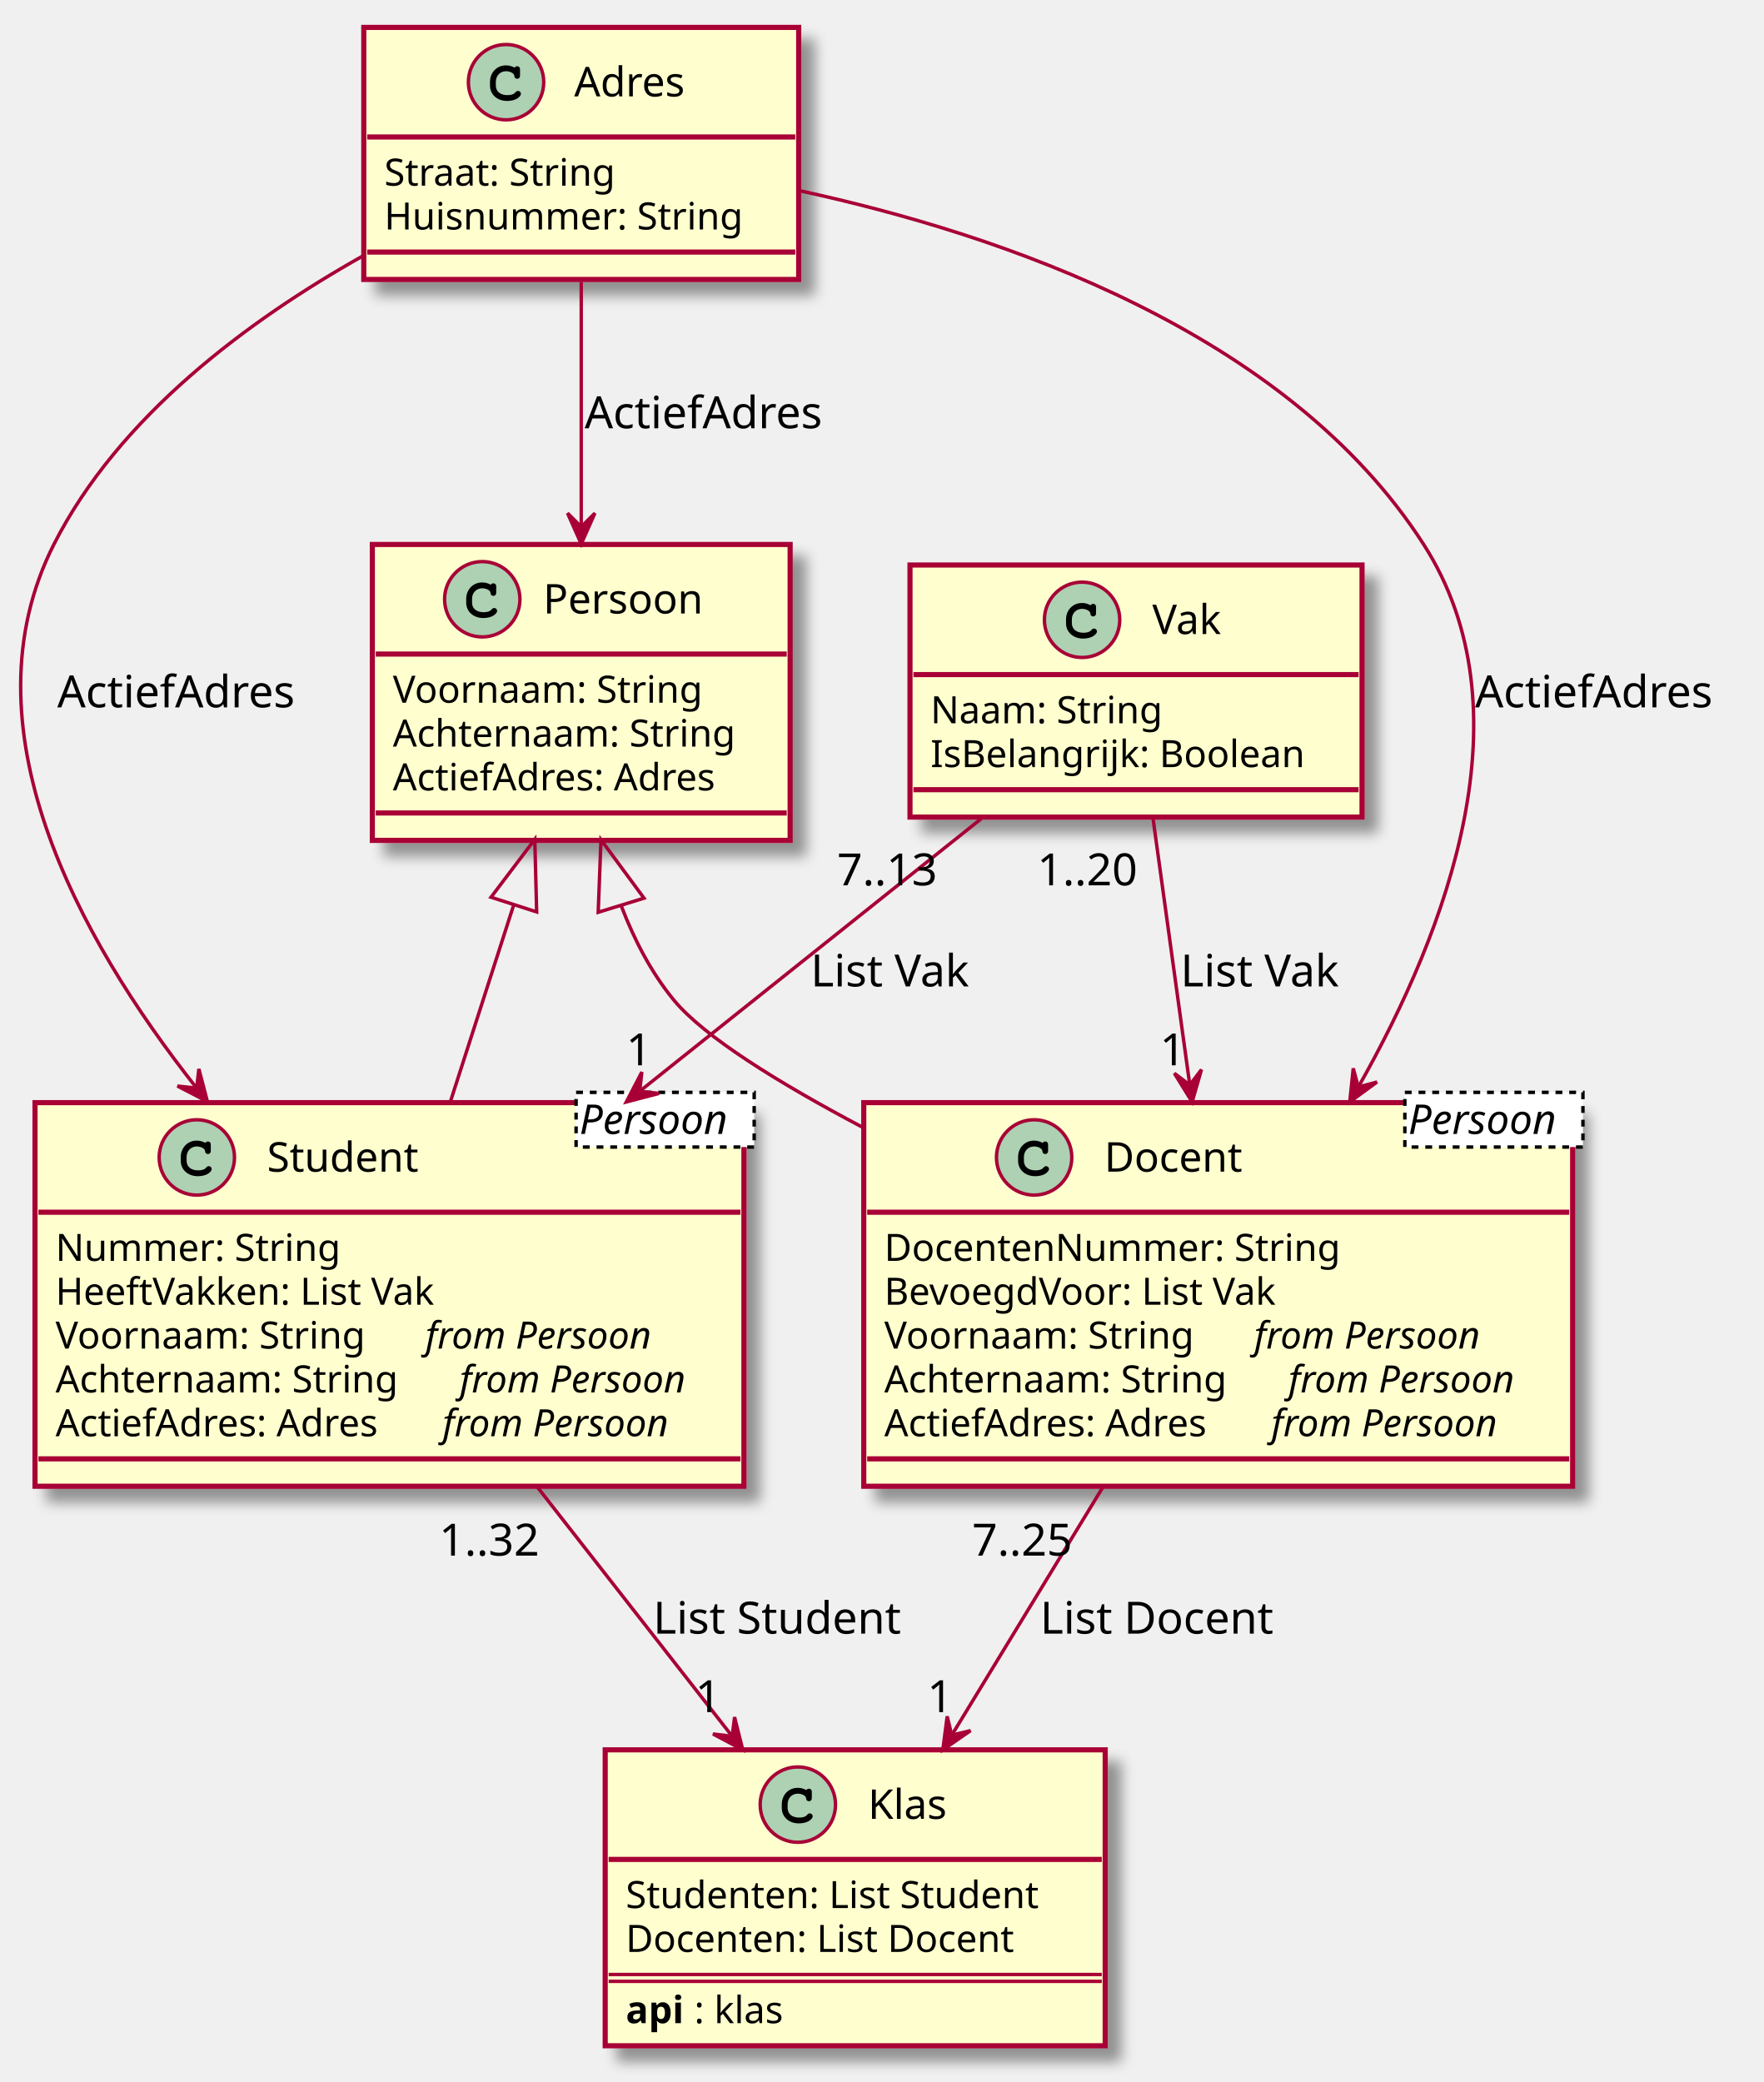
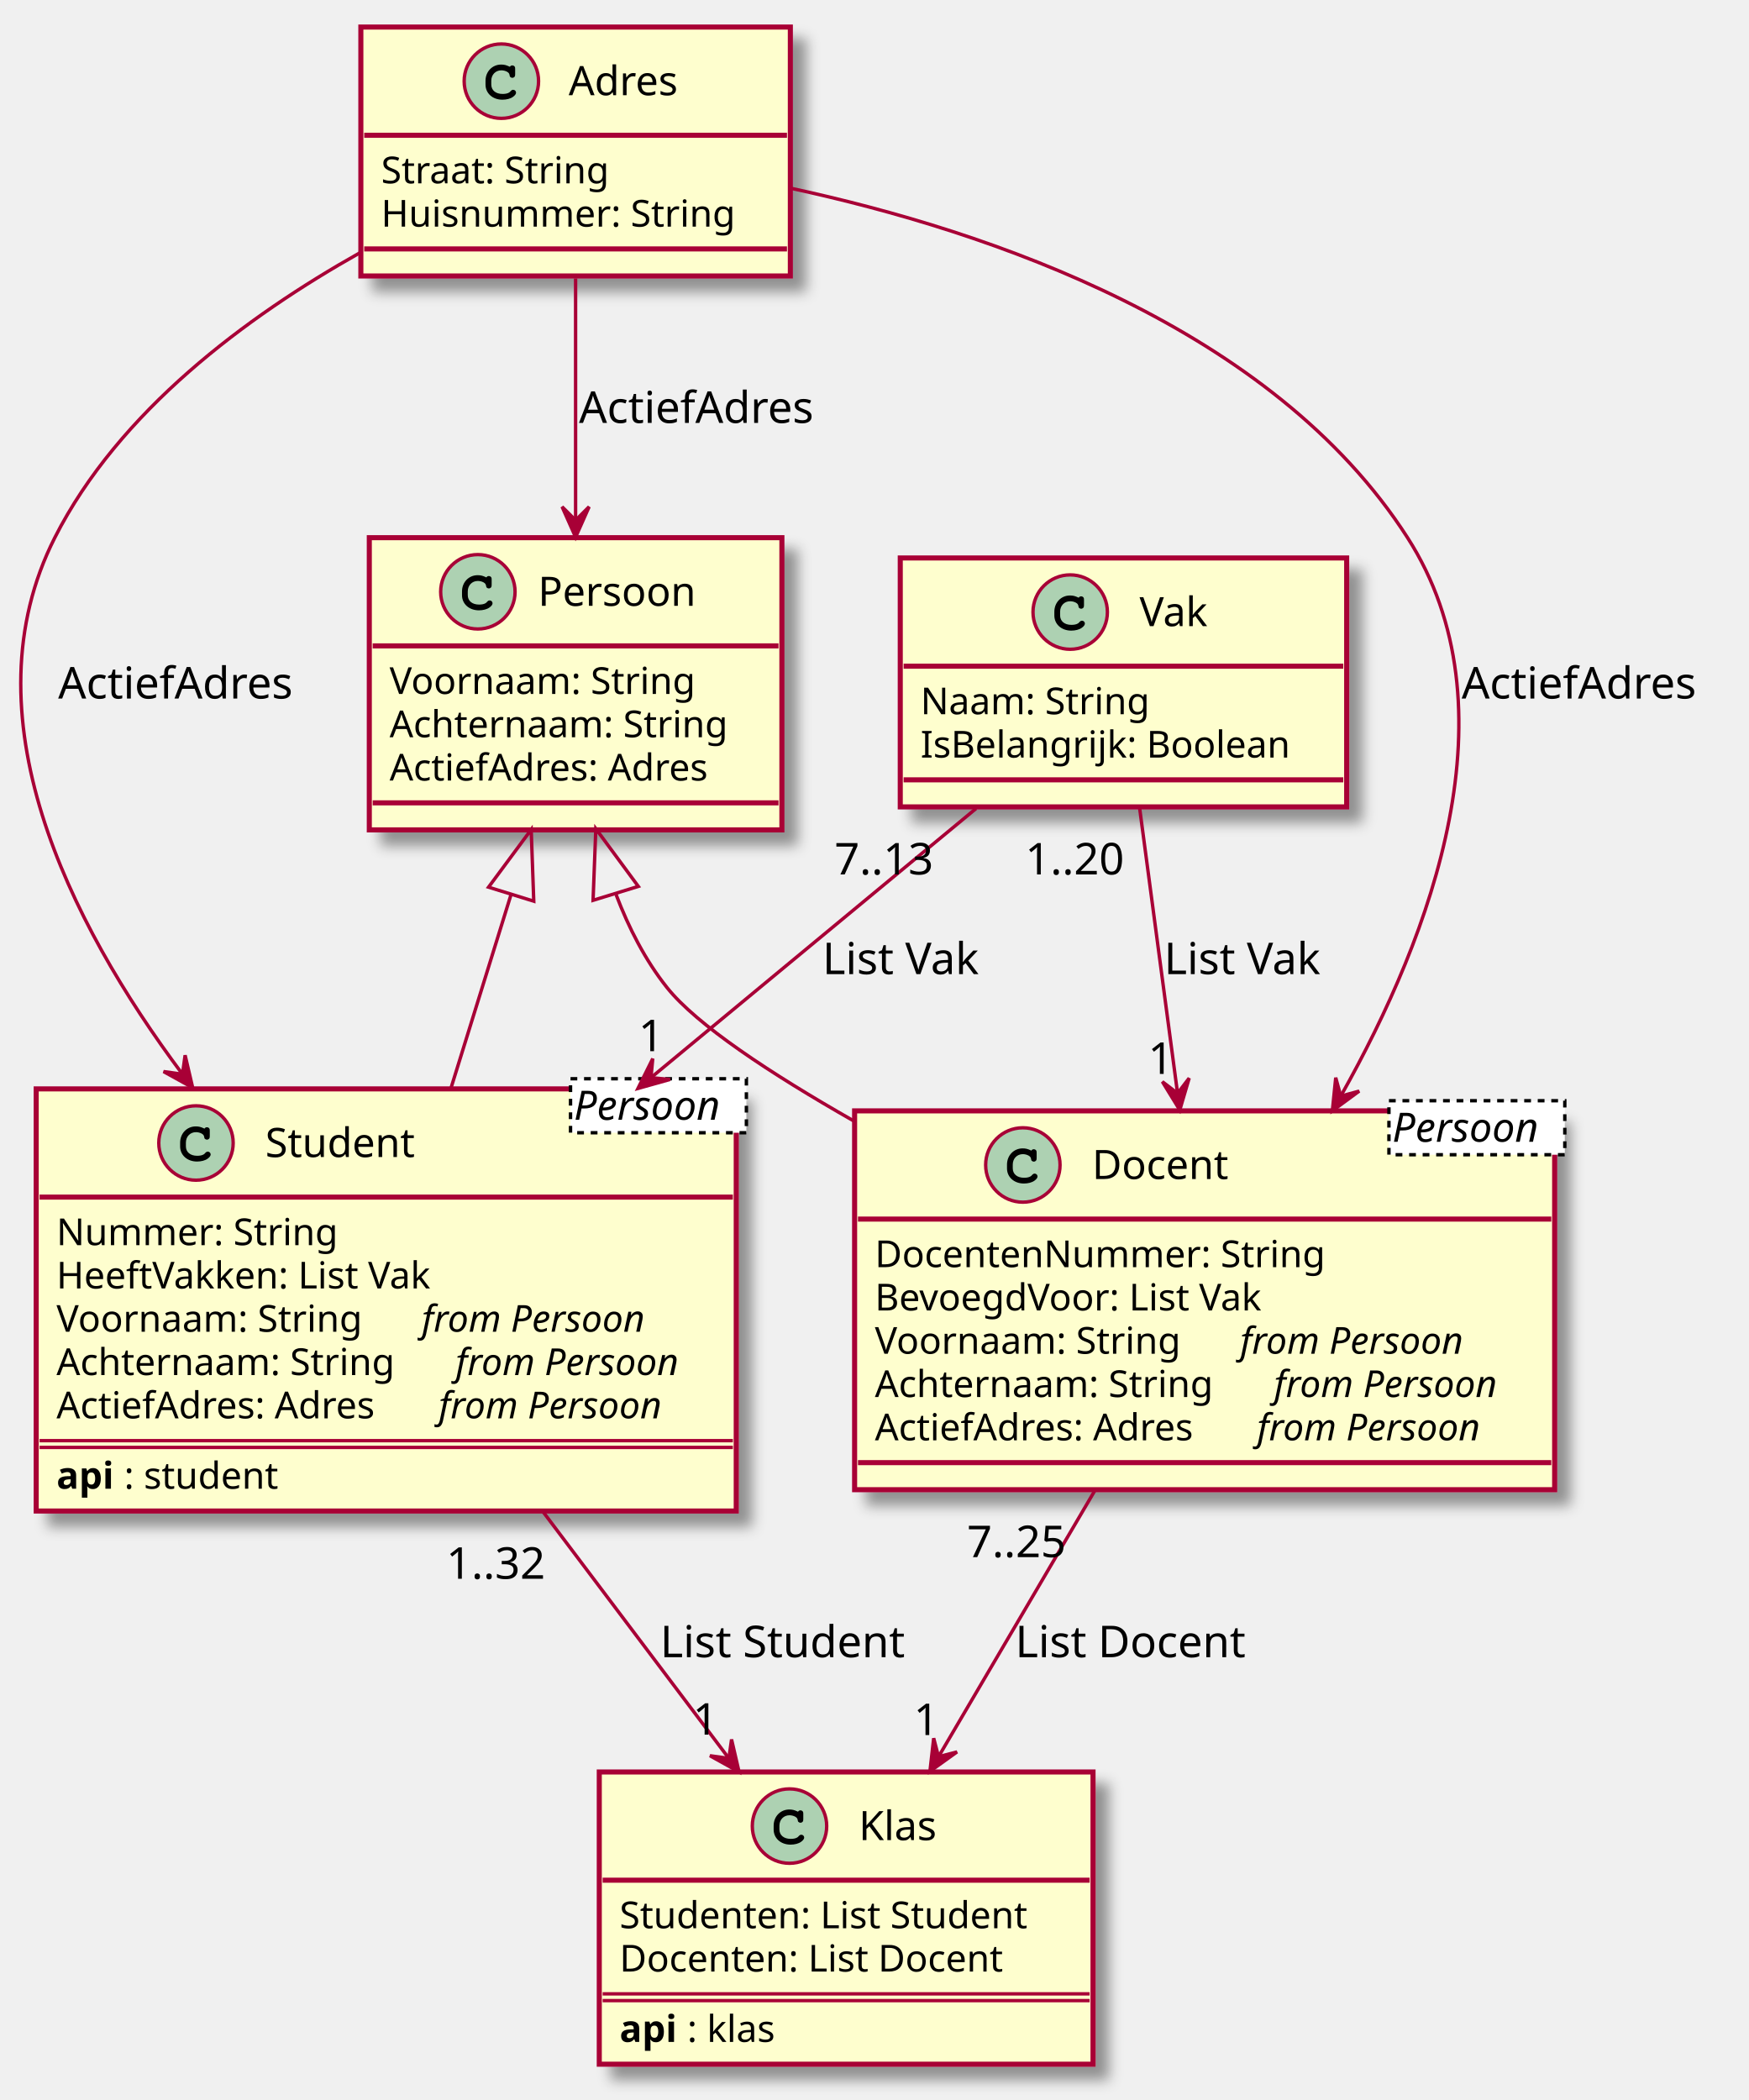
- <svg xmlns="http://www.w3.org/2000/svg" contentScriptType="application/ecmascript" contentStyleType="text/css" height="608px" preserveAspectRatio="none" style="width:515px;height:608px;" version="1.1" viewBox="0 0 515 608" width="515px" zoomAndPan="magnify">
+ <svg xmlns="http://www.w3.org/2000/svg" contentScriptType="application/ecmascript" contentStyleType="text/css" height="621px" preserveAspectRatio="none" style="width:517px;height:621px;" version="1.1" viewBox="0 0 517 621" width="517px" zoomAndPan="magnify">
  <defs>
-     <filter height="300%" id="fkavbuuskiiro" width="300%" x="-1" y="-1">
+     <filter height="300%" id="f1myv8kq1chl91" width="300%" x="-1" y="-1">
      <feGaussianBlur result="blurOut" stdDeviation="2.0" />
      <feColorMatrix in="blurOut" result="blurOut2" type="matrix" values="0 0 0 0 0 0 0 0 0 0 0 0 0 0 0 0 0 0 .4 0" />
      <feOffset dx="4.0" dy="4.0" in="blurOut2" result="blurOut3" />
      <feBlend in="SourceGraphic" in2="blurOut3" mode="normal" />
    </filter>
  </defs>
  <g>
-     <rect fill="#FEFECE" filter="url(#fkavbuuskiiro)" height="86.414" id="Klas" style="stroke: #A80036; stroke-width: 1.5;" width="146" x="176.723" y="511" />
-     <ellipse cx="232.973" cy="527" fill="#ADD1B2" rx="11" ry="11" style="stroke: #A80036; stroke-width: 1.0;" />
-     <path d="M235.317,522.672 L235.489,522.75 C235.707,522.438 235.911,522.344 236.207,522.344 C236.504,522.344 236.786,522.484 236.942,522.75 C237.036,522.906 237.051,523.031 237.051,523.469 L237.051,524.891 C237.051,525.312 237.02,525.5 236.911,525.656 C236.739,525.875 236.473,526.016 236.207,526.016 C235.989,526.016 235.754,525.906 235.614,525.766 C235.473,525.641 235.442,525.516 235.379,525.109 C235.286,524.703 235.114,524.484 234.629,524.203 C234.161,523.953 233.551,523.797 232.973,523.797 C231.239,523.797 229.989,525.109 229.989,526.891 L229.989,527.984 C229.989,529.688 231.286,530.781 233.332,530.781 C234.098,530.781 234.786,530.656 235.207,530.391 C235.395,530.297 235.395,530.297 235.848,529.812 C236.036,529.625 236.239,529.547 236.457,529.547 C236.926,529.547 237.317,529.938 237.317,530.391 C237.317,530.781 236.989,531.234 236.411,531.641 C235.661,532.188 234.504,532.484 233.286,532.484 C230.395,532.484 228.286,530.594 228.286,528.016 L228.286,526.891 C228.286,524.172 230.286,522.094 232.911,522.094 C233.786,522.094 234.379,522.234 235.317,522.672 Z " />
-     <text fill="#000000" font-family="sans-serif" font-size="12" lengthAdjust="spacingAndGlyphs" textLength="25" x="253.473" y="531.154">Klas</text>
-     <line style="stroke: #A80036; stroke-width: 1.5;" x1="177.723" x2="321.723" y1="543" y2="543" />
-     <text fill="#000000" font-family="sans-serif" font-size="11" lengthAdjust="spacingAndGlyphs" textLength="134" x="182.723" y="557.21">Studenten: List Student</text>
-     <text fill="#000000" font-family="sans-serif" font-size="11" lengthAdjust="spacingAndGlyphs" textLength="124" x="182.723" y="570.015">Docenten: List Docent</text>
-     <line style="stroke: #A80036; stroke-width: 1.0;" x1="177.723" x2="321.723" y1="576.609" y2="576.609" />
-     <line style="stroke: #A80036; stroke-width: 1.0;" x1="177.723" x2="321.723" y1="578.609" y2="578.609" />
-     <text fill="#000000" font-family="sans-serif" font-size="11" font-weight="bold" lengthAdjust="spacingAndGlyphs" textLength="20" x="182.723" y="590.82">api</text>
-     <text fill="#000000" font-family="sans-serif" font-size="11" lengthAdjust="spacingAndGlyphs" textLength="31" x="202.723" y="590.82">: klas</text>
-     <rect fill="#FEFECE" filter="url(#fkavbuuskiiro)" height="112.023" id="Student" style="stroke: #A80036; stroke-width: 1.5;" width="207" x="10.223" y="322" />
-     <ellipse cx="57.473" cy="338" fill="#ADD1B2" rx="11" ry="11" style="stroke: #A80036; stroke-width: 1.0;" />
-     <path d="M59.817,333.672 L59.989,333.75 C60.208,333.438 60.411,333.344 60.708,333.344 C61.005,333.344 61.286,333.484 61.442,333.75 C61.536,333.906 61.552,334.031 61.552,334.469 L61.552,335.891 C61.552,336.312 61.52,336.5 61.411,336.656 C61.239,336.875 60.973,337.016 60.708,337.016 C60.489,337.016 60.255,336.906 60.114,336.766 C59.973,336.641 59.942,336.516 59.88,336.109 C59.786,335.703 59.614,335.484 59.13,335.203 C58.661,334.953 58.052,334.797 57.473,334.797 C55.739,334.797 54.489,336.109 54.489,337.891 L54.489,338.984 C54.489,340.688 55.786,341.781 57.833,341.781 C58.598,341.781 59.286,341.656 59.708,341.391 C59.895,341.297 59.895,341.297 60.348,340.812 C60.536,340.625 60.739,340.547 60.958,340.547 C61.427,340.547 61.817,340.938 61.817,341.391 C61.817,341.781 61.489,342.234 60.911,342.641 C60.161,343.188 59.005,343.484 57.786,343.484 C54.895,343.484 52.786,341.594 52.786,339.016 L52.786,337.891 C52.786,335.172 54.786,333.094 57.411,333.094 C58.286,333.094 58.88,333.234 59.817,333.672 Z " />
-     <text fill="#000000" font-family="sans-serif" font-size="12" lengthAdjust="spacingAndGlyphs" textLength="50" x="77.973" y="342.154">Student</text>
-     <rect fill="#FFFFFF" height="15.969" style="stroke: #000000; stroke-width: 1.0; stroke-dasharray: 2.0,2.0;" width="52" x="168.223" y="319" />
-     <text fill="#000000" font-family="sans-serif" font-size="12" font-style="italic" lengthAdjust="spacingAndGlyphs" textLength="50" x="169.223" y="331.139">Persoon</text>
-     <line style="stroke: #A80036; stroke-width: 1.5;" x1="11.223" x2="216.223" y1="354" y2="354" />
-     <text fill="#000000" font-family="sans-serif" font-size="11" lengthAdjust="spacingAndGlyphs" textLength="91" x="16.223" y="368.21">Nummer: String</text>
-     <text fill="#000000" font-family="sans-serif" font-size="11" lengthAdjust="spacingAndGlyphs" textLength="122" x="16.223" y="381.015">HeeftVakken: List Vak</text>
-     <text fill="#000000" font-family="sans-serif" font-size="11" lengthAdjust="spacingAndGlyphs" textLength="100" x="16.223" y="393.82">Voornaam: String</text>
-     <text fill="#000000" font-family="sans-serif" font-size="11" font-style="italic" lengthAdjust="spacingAndGlyphs" textLength="77" x="124.223" y="393.82">from Persoon</text>
-     <text fill="#000000" font-family="sans-serif" font-size="11" lengthAdjust="spacingAndGlyphs" textLength="110" x="16.223" y="406.625">Achternaam: String</text>
-     <text fill="#000000" font-family="sans-serif" font-size="11" font-style="italic" lengthAdjust="spacingAndGlyphs" textLength="77" x="134.223" y="406.625">from Persoon</text>
-     <text fill="#000000" font-family="sans-serif" font-size="11" lengthAdjust="spacingAndGlyphs" textLength="105" x="16.223" y="419.429">ActiefAdres: Adres</text>
-     <text fill="#000000" font-family="sans-serif" font-size="11" font-style="italic" lengthAdjust="spacingAndGlyphs" textLength="77" x="129.223" y="419.429">from Persoon</text>
-     <line style="stroke: #A80036; stroke-width: 1.5;" x1="11.223" x2="216.223" y1="426.023" y2="426.023" />
-     <rect fill="#FEFECE" filter="url(#fkavbuuskiiro)" height="112.023" id="Docent" style="stroke: #A80036; stroke-width: 1.5;" width="207" x="252.223" y="322" />
-     <ellipse cx="301.973" cy="338" fill="#ADD1B2" rx="11" ry="11" style="stroke: #A80036; stroke-width: 1.0;" />
-     <path d="M304.317,333.672 L304.489,333.75 C304.707,333.438 304.911,333.344 305.207,333.344 C305.504,333.344 305.786,333.484 305.942,333.75 C306.036,333.906 306.051,334.031 306.051,334.469 L306.051,335.891 C306.051,336.312 306.02,336.5 305.911,336.656 C305.739,336.875 305.473,337.016 305.207,337.016 C304.989,337.016 304.754,336.906 304.614,336.766 C304.473,336.641 304.442,336.516 304.379,336.109 C304.286,335.703 304.114,335.484 303.629,335.203 C303.161,334.953 302.551,334.797 301.973,334.797 C300.239,334.797 298.989,336.109 298.989,337.891 L298.989,338.984 C298.989,340.688 300.286,341.781 302.332,341.781 C303.098,341.781 303.786,341.656 304.207,341.391 C304.395,341.297 304.395,341.297 304.848,340.812 C305.036,340.625 305.239,340.547 305.457,340.547 C305.926,340.547 306.317,340.938 306.317,341.391 C306.317,341.781 305.989,342.234 305.411,342.641 C304.661,343.188 303.504,343.484 302.286,343.484 C299.395,343.484 297.286,341.594 297.286,339.016 L297.286,337.891 C297.286,335.172 299.286,333.094 301.911,333.094 C302.786,333.094 303.379,333.234 304.317,333.672 Z " />
-     <text fill="#000000" font-family="sans-serif" font-size="12" lengthAdjust="spacingAndGlyphs" textLength="45" x="322.473" y="342.154">Docent</text>
-     <rect fill="#FFFFFF" height="15.969" style="stroke: #000000; stroke-width: 1.0; stroke-dasharray: 2.0,2.0;" width="52" x="410.223" y="319" />
-     <text fill="#000000" font-family="sans-serif" font-size="12" font-style="italic" lengthAdjust="spacingAndGlyphs" textLength="50" x="411.223" y="331.139">Persoon</text>
-     <line style="stroke: #A80036; stroke-width: 1.5;" x1="253.223" x2="458.223" y1="354" y2="354" />
-     <text fill="#000000" font-family="sans-serif" font-size="11" lengthAdjust="spacingAndGlyphs" textLength="144" x="258.223" y="368.21">DocentenNummer: String</text>
-     <text fill="#000000" font-family="sans-serif" font-size="11" lengthAdjust="spacingAndGlyphs" textLength="127" x="258.223" y="381.015">BevoegdVoor: List Vak</text>
-     <text fill="#000000" font-family="sans-serif" font-size="11" lengthAdjust="spacingAndGlyphs" textLength="100" x="258.223" y="393.82">Voornaam: String</text>
-     <text fill="#000000" font-family="sans-serif" font-size="11" font-style="italic" lengthAdjust="spacingAndGlyphs" textLength="77" x="366.223" y="393.82">from Persoon</text>
-     <text fill="#000000" font-family="sans-serif" font-size="11" lengthAdjust="spacingAndGlyphs" textLength="110" x="258.223" y="406.625">Achternaam: String</text>
-     <text fill="#000000" font-family="sans-serif" font-size="11" font-style="italic" lengthAdjust="spacingAndGlyphs" textLength="77" x="376.223" y="406.625">from Persoon</text>
-     <text fill="#000000" font-family="sans-serif" font-size="11" lengthAdjust="spacingAndGlyphs" textLength="105" x="258.223" y="419.429">ActiefAdres: Adres</text>
-     <text fill="#000000" font-family="sans-serif" font-size="11" font-style="italic" lengthAdjust="spacingAndGlyphs" textLength="77" x="371.223" y="419.429">from Persoon</text>
-     <line style="stroke: #A80036; stroke-width: 1.5;" x1="253.223" x2="458.223" y1="426.023" y2="426.023" />
-     <rect fill="#FEFECE" filter="url(#fkavbuuskiiro)" height="73.609" id="Adres" style="stroke: #A80036; stroke-width: 1.5;" width="127" x="106.223" y="8" />
-     <ellipse cx="147.773" cy="24" fill="#ADD1B2" rx="11" ry="11" style="stroke: #A80036; stroke-width: 1.0;" />
-     <path d="M150.117,19.672 L150.289,19.75 C150.507,19.438 150.71,19.344 151.007,19.344 C151.304,19.344 151.585,19.484 151.742,19.75 C151.835,19.906 151.851,20.031 151.851,20.469 L151.851,21.891 C151.851,22.312 151.82,22.5 151.71,22.656 C151.539,22.875 151.273,23.016 151.007,23.016 C150.789,23.016 150.554,22.906 150.414,22.766 C150.273,22.641 150.242,22.516 150.179,22.109 C150.085,21.703 149.914,21.484 149.429,21.203 C148.96,20.953 148.351,20.797 147.773,20.797 C146.039,20.797 144.789,22.109 144.789,23.891 L144.789,24.984 C144.789,26.688 146.085,27.781 148.132,27.781 C148.898,27.781 149.585,27.656 150.007,27.391 C150.195,27.297 150.195,27.297 150.648,26.812 C150.835,26.625 151.039,26.547 151.257,26.547 C151.726,26.547 152.117,26.938 152.117,27.391 C152.117,27.781 151.789,28.234 151.21,28.641 C150.46,29.188 149.304,29.484 148.085,29.484 C145.195,29.484 143.085,27.594 143.085,25.016 L143.085,23.891 C143.085,21.172 145.085,19.094 147.71,19.094 C148.585,19.094 149.179,19.234 150.117,19.672 Z " />
-     <text fill="#000000" font-family="sans-serif" font-size="12" lengthAdjust="spacingAndGlyphs" textLength="36" x="167.673" y="28.154">Adres</text>
-     <line style="stroke: #A80036; stroke-width: 1.5;" x1="107.223" x2="232.223" y1="40" y2="40" />
-     <text fill="#000000" font-family="sans-serif" font-size="11" lengthAdjust="spacingAndGlyphs" textLength="77" x="112.223" y="54.21">Straat: String</text>
-     <text fill="#000000" font-family="sans-serif" font-size="11" lengthAdjust="spacingAndGlyphs" textLength="115" x="112.223" y="67.015">Huisnummer: String</text>
-     <line style="stroke: #A80036; stroke-width: 1.5;" x1="107.223" x2="232.223" y1="73.609" y2="73.609" />
-     <rect fill="#FEFECE" filter="url(#fkavbuuskiiro)" height="73.609" id="Vak" style="stroke: #A80036; stroke-width: 1.5;" width="132" x="265.723" y="165" />
-     <ellipse cx="315.973" cy="181" fill="#ADD1B2" rx="11" ry="11" style="stroke: #A80036; stroke-width: 1.0;" />
-     <path d="M318.317,176.672 L318.489,176.75 C318.707,176.438 318.911,176.344 319.207,176.344 C319.504,176.344 319.786,176.484 319.942,176.75 C320.036,176.906 320.051,177.031 320.051,177.469 L320.051,178.891 C320.051,179.312 320.02,179.5 319.911,179.656 C319.739,179.875 319.473,180.016 319.207,180.016 C318.989,180.016 318.754,179.906 318.614,179.766 C318.473,179.641 318.442,179.516 318.379,179.109 C318.286,178.703 318.114,178.484 317.629,178.203 C317.161,177.953 316.551,177.797 315.973,177.797 C314.239,177.797 312.989,179.109 312.989,180.891 L312.989,181.984 C312.989,183.688 314.286,184.781 316.332,184.781 C317.098,184.781 317.786,184.656 318.207,184.391 C318.395,184.297 318.395,184.297 318.848,183.812 C319.036,183.625 319.239,183.547 319.457,183.547 C319.926,183.547 320.317,183.938 320.317,184.391 C320.317,184.781 319.989,185.234 319.411,185.641 C318.661,186.188 317.504,186.484 316.286,186.484 C313.395,186.484 311.286,184.594 311.286,182.016 L311.286,180.891 C311.286,178.172 313.286,176.094 315.911,176.094 C316.786,176.094 317.379,176.234 318.317,176.672 Z " />
-     <text fill="#000000" font-family="sans-serif" font-size="12" lengthAdjust="spacingAndGlyphs" textLength="23" x="336.473" y="185.154">Vak</text>
-     <line style="stroke: #A80036; stroke-width: 1.5;" x1="266.723" x2="396.723" y1="197" y2="197" />
-     <text fill="#000000" font-family="sans-serif" font-size="11" lengthAdjust="spacingAndGlyphs" textLength="75" x="271.723" y="211.21">Naam: String</text>
-     <text fill="#000000" font-family="sans-serif" font-size="11" lengthAdjust="spacingAndGlyphs" textLength="120" x="271.723" y="224.015">IsBelangrijk: Boolean</text>
-     <line style="stroke: #A80036; stroke-width: 1.5;" x1="266.723" x2="396.723" y1="230.609" y2="230.609" />
-     <rect fill="#FEFECE" filter="url(#fkavbuuskiiro)" height="86.414" id="Persoon" style="stroke: #A80036; stroke-width: 1.5;" width="122" x="108.723" y="159" />
-     <ellipse cx="140.823" cy="175" fill="#ADD1B2" rx="11" ry="11" style="stroke: #A80036; stroke-width: 1.0;" />
-     <path d="M143.167,170.672 L143.339,170.75 C143.557,170.438 143.761,170.344 144.057,170.344 C144.354,170.344 144.636,170.484 144.792,170.75 C144.886,170.906 144.901,171.031 144.901,171.469 L144.901,172.891 C144.901,173.312 144.87,173.5 144.761,173.656 C144.589,173.875 144.323,174.016 144.057,174.016 C143.839,174.016 143.604,173.906 143.464,173.766 C143.323,173.641 143.292,173.516 143.229,173.109 C143.136,172.703 142.964,172.484 142.479,172.203 C142.011,171.953 141.401,171.797 140.823,171.797 C139.089,171.797 137.839,173.109 137.839,174.891 L137.839,175.984 C137.839,177.688 139.136,178.781 141.182,178.781 C141.948,178.781 142.636,178.656 143.057,178.391 C143.245,178.297 143.245,178.297 143.698,177.812 C143.886,177.625 144.089,177.547 144.307,177.547 C144.776,177.547 145.167,177.938 145.167,178.391 C145.167,178.781 144.839,179.234 144.261,179.641 C143.511,180.188 142.354,180.484 141.136,180.484 C138.245,180.484 136.136,178.594 136.136,176.016 L136.136,174.891 C136.136,172.172 138.136,170.094 140.761,170.094 C141.636,170.094 142.229,170.234 143.167,170.672 Z " />
-     <text fill="#000000" font-family="sans-serif" font-size="12" lengthAdjust="spacingAndGlyphs" textLength="52" x="158.623" y="179.154">Persoon</text>
-     <line style="stroke: #A80036; stroke-width: 1.5;" x1="109.723" x2="229.723" y1="191" y2="191" />
-     <text fill="#000000" font-family="sans-serif" font-size="11" lengthAdjust="spacingAndGlyphs" textLength="100" x="114.723" y="205.21">Voornaam: String</text>
-     <text fill="#000000" font-family="sans-serif" font-size="11" lengthAdjust="spacingAndGlyphs" textLength="110" x="114.723" y="218.015">Achternaam: String</text>
-     <text fill="#000000" font-family="sans-serif" font-size="11" lengthAdjust="spacingAndGlyphs" textLength="105" x="114.723" y="230.82">ActiefAdres: Adres</text>
-     <line style="stroke: #A80036; stroke-width: 1.5;" x1="109.723" x2="229.723" y1="237.414" y2="237.414" />
-     <path d="M156.755,434.055 C175.07,457.487 196.191,484.51 213.669,506.871 " fill="none" id="Student-Klas" style="stroke: #A80036; stroke-width: 1.0;" />
-     <polygon fill="#A80036" points="216.888,510.99,214.498,501.436,213.809,507.051,208.194,506.362,216.888,510.99" style="stroke: #A80036; stroke-width: 1.0;" />
-     <text fill="#000000" font-family="sans-serif" font-size="13" lengthAdjust="spacingAndGlyphs" textLength="77" x="190.723" y="477.067">List Student</text>
-     <text fill="#000000" font-family="sans-serif" font-size="13" lengthAdjust="spacingAndGlyphs" textLength="32" x="128.218" y="454.272">1..32</text>
-     <text fill="#000000" font-family="sans-serif" font-size="13" lengthAdjust="spacingAndGlyphs" textLength="8" x="203.017" y="499.985">1</text>
-     <path d="M322.184,434.055 C307.969,457.39 291.584,484.286 277.995,506.593 " fill="none" id="Docent-Klas" style="stroke: #A80036; stroke-width: 1.0;" />
-     <polygon fill="#A80036" points="275.316,510.99,283.414,505.385,277.917,506.72,276.582,501.223,275.316,510.99" style="stroke: #A80036; stroke-width: 1.0;" />
-     <text fill="#000000" font-family="sans-serif" font-size="13" lengthAdjust="spacingAndGlyphs" textLength="72" x="303.723" y="477.067">List Docent</text>
-     <text fill="#000000" font-family="sans-serif" font-size="13" lengthAdjust="spacingAndGlyphs" textLength="32" x="283.837" y="454.272">7..25</text>
-     <text fill="#000000" font-family="sans-serif" font-size="13" lengthAdjust="spacingAndGlyphs" textLength="8" x="270.757" y="499.985">1</text>
-     <path d="M105.922,74.765 C72.505,93.548 34.68,121.578 15.723,159 C-11.034,211.821 22.485,273.488 57.399,317.729 " fill="none" id="Adres-Student" style="stroke: #A80036; stroke-width: 1.0;" />
-     <polygon fill="#A80036" points="60.562,321.686,58.068,312.158,57.44,317.78,51.818,317.153,60.562,321.686" style="stroke: #A80036; stroke-width: 1.0;" />
-     <text fill="#000000" font-family="sans-serif" font-size="13" lengthAdjust="spacingAndGlyphs" textLength="73" x="16.723" y="206.567">ActiefAdres</text>
-     <path d="M286.554,239.053 C257.792,262.01 219.874,292.274 186.885,318.605 " fill="none" id="Vak-Student" style="stroke: #A80036; stroke-width: 1.0;" />
-     <polygon fill="#A80036" points="182.887,321.796,192.416,319.307,186.795,318.677,187.425,313.055,182.887,321.796" style="stroke: #A80036; stroke-width: 1.0;" />
-     <text fill="#000000" font-family="sans-serif" font-size="13" lengthAdjust="spacingAndGlyphs" textLength="50" x="236.723" y="288.067">List Vak</text>
-     <text fill="#000000" font-family="sans-serif" font-size="13" lengthAdjust="spacingAndGlyphs" textLength="32" x="244.423" y="258.542">7..13</text>
-     <text fill="#000000" font-family="sans-serif" font-size="13" lengthAdjust="spacingAndGlyphs" textLength="8" x="182.829" y="311.106">1</text>
-     <path d="M150.022,264.217 C143.989,282.96 137.392,303.458 131.496,321.777 " fill="none" id="Persoon-Student" style="stroke: #A80036; stroke-width: 1.0;" />
-     <polygon fill="none" points="143.377,262.014,156.167,245.121,156.703,266.303,143.377,262.014" style="stroke: #A80036; stroke-width: 1.0;" />
-     <path d="M233.491,55.697 C292.132,68.364 375.836,96.783 415.723,159 C446.612,207.181 422.856,271.19 396.679,317.372 " fill="none" id="Adres-Docent" style="stroke: #A80036; stroke-width: 1.0;" />
-     <polygon fill="#A80036" points="394.14,321.784,402.094,315.977,396.633,317.45,395.16,311.988,394.14,321.784" style="stroke: #A80036; stroke-width: 1.0;" />
-     <text fill="#000000" font-family="sans-serif" font-size="13" lengthAdjust="spacingAndGlyphs" textLength="73" x="430.723" y="206.567">ActiefAdres</text>
-     <path d="M336.696,239.053 C339.786,261.45 343.834,290.802 347.402,316.672 " fill="none" id="Vak-Docent" style="stroke: #A80036; stroke-width: 1.0;" />
-     <polygon fill="#A80036" points="348.109,321.796,350.842,312.334,347.426,316.843,342.917,313.427,348.109,321.796" style="stroke: #A80036; stroke-width: 1.0;" />
-     <text fill="#000000" font-family="sans-serif" font-size="13" lengthAdjust="spacingAndGlyphs" textLength="50" x="344.723" y="288.067">List Vak</text>
-     <text fill="#000000" font-family="sans-serif" font-size="13" lengthAdjust="spacingAndGlyphs" textLength="32" x="302.87" y="258.542">1..20</text>
-     <text fill="#000000" font-family="sans-serif" font-size="13" lengthAdjust="spacingAndGlyphs" textLength="8" x="338.693" y="311.106">1</text>
-     <path d="M181.483,264.721 C185.239,274.525 190.192,284.041 196.723,292 C205.51,302.707 227.224,316.169 251.877,329.203 " fill="none" id="Persoon-Docent" style="stroke: #A80036; stroke-width: 1.0;" />
-     <polygon fill="none" points="174.678,266.407,175.487,245.232,188.059,262.289,174.678,266.407" style="stroke: #A80036; stroke-width: 1.0;" />
-     <path d="M169.723,82.341 C169.723,103.637 169.723,130.774 169.723,153.72 " fill="none" id="Adres-Persoon" style="stroke: #A80036; stroke-width: 1.0;" />
-     <polygon fill="#A80036" points="169.723,158.85,173.723,149.85,169.723,153.85,165.723,149.85,169.723,158.85" style="stroke: #A80036; stroke-width: 1.0;" />
-     <text fill="#000000" font-family="sans-serif" font-size="13" lengthAdjust="spacingAndGlyphs" textLength="73" x="170.723" y="125.067">ActiefAdres</text>
+     <rect fill="#FEFECE" filter="url(#f1myv8kq1chl91)" height="86.414" id="Klas" style="stroke: #A80036; stroke-width: 1.5;" width="146" x="177.201" y="524" />
+     <ellipse cx="233.451" cy="540" fill="#ADD1B2" rx="11" ry="11" style="stroke: #A80036; stroke-width: 1.0;" />
+     <path d="M235.795,535.672 L235.967,535.75 C236.185,535.438 236.388,535.344 236.685,535.344 C236.982,535.344 237.263,535.484 237.42,535.75 C237.513,535.906 237.529,536.031 237.529,536.469 L237.529,537.891 C237.529,538.312 237.498,538.5 237.388,538.656 C237.217,538.875 236.951,539.016 236.685,539.016 C236.467,539.016 236.232,538.906 236.092,538.766 C235.951,538.641 235.92,538.516 235.857,538.109 C235.763,537.703 235.592,537.484 235.107,537.203 C234.638,536.953 234.029,536.797 233.451,536.797 C231.717,536.797 230.467,538.109 230.467,539.891 L230.467,540.984 C230.467,542.688 231.763,543.781 233.81,543.781 C234.576,543.781 235.263,543.656 235.685,543.391 C235.873,543.297 235.873,543.297 236.326,542.812 C236.513,542.625 236.717,542.547 236.935,542.547 C237.404,542.547 237.795,542.938 237.795,543.391 C237.795,543.781 237.467,544.234 236.888,544.641 C236.138,545.188 234.982,545.484 233.763,545.484 C230.873,545.484 228.763,543.594 228.763,541.016 L228.763,539.891 C228.763,537.172 230.763,535.094 233.388,535.094 C234.263,535.094 234.857,535.234 235.795,535.672 Z " />
+     <text fill="#000000" font-family="sans-serif" font-size="12" lengthAdjust="spacingAndGlyphs" textLength="25" x="253.951" y="544.154">Klas</text>
+     <line style="stroke: #A80036; stroke-width: 1.5;" x1="178.201" x2="322.201" y1="556" y2="556" />
+     <text fill="#000000" font-family="sans-serif" font-size="11" lengthAdjust="spacingAndGlyphs" textLength="134" x="183.201" y="570.21">Studenten: List Student</text>
+     <text fill="#000000" font-family="sans-serif" font-size="11" lengthAdjust="spacingAndGlyphs" textLength="124" x="183.201" y="583.015">Docenten: List Docent</text>
+     <line style="stroke: #A80036; stroke-width: 1.0;" x1="178.201" x2="322.201" y1="589.609" y2="589.609" />
+     <line style="stroke: #A80036; stroke-width: 1.0;" x1="178.201" x2="322.201" y1="591.609" y2="591.609" />
+     <text fill="#000000" font-family="sans-serif" font-size="11" font-weight="bold" lengthAdjust="spacingAndGlyphs" textLength="20" x="183.201" y="603.82">api</text>
+     <text fill="#000000" font-family="sans-serif" font-size="11" lengthAdjust="spacingAndGlyphs" textLength="31" x="203.201" y="603.82">: klas</text>
+     <rect fill="#FEFECE" filter="url(#f1myv8kq1chl91)" height="124.828" id="Student" style="stroke: #A80036; stroke-width: 1.5;" width="207" x="10.701" y="322" />
+     <ellipse cx="57.951" cy="338" fill="#ADD1B2" rx="11" ry="11" style="stroke: #A80036; stroke-width: 1.0;" />
+     <path d="M60.295,333.672 L60.467,333.75 C60.685,333.438 60.889,333.344 61.185,333.344 C61.482,333.344 61.764,333.484 61.92,333.75 C62.014,333.906 62.029,334.031 62.029,334.469 L62.029,335.891 C62.029,336.312 61.998,336.5 61.889,336.656 C61.717,336.875 61.451,337.016 61.185,337.016 C60.967,337.016 60.732,336.906 60.592,336.766 C60.451,336.641 60.42,336.516 60.357,336.109 C60.264,335.703 60.092,335.484 59.607,335.203 C59.139,334.953 58.529,334.797 57.951,334.797 C56.217,334.797 54.967,336.109 54.967,337.891 L54.967,338.984 C54.967,340.688 56.264,341.781 58.31,341.781 C59.076,341.781 59.764,341.656 60.185,341.391 C60.373,341.297 60.373,341.297 60.826,340.812 C61.014,340.625 61.217,340.547 61.435,340.547 C61.904,340.547 62.295,340.938 62.295,341.391 C62.295,341.781 61.967,342.234 61.389,342.641 C60.639,343.188 59.482,343.484 58.264,343.484 C55.373,343.484 53.264,341.594 53.264,339.016 L53.264,337.891 C53.264,335.172 55.264,333.094 57.889,333.094 C58.764,333.094 59.357,333.234 60.295,333.672 Z " />
+     <text fill="#000000" font-family="sans-serif" font-size="12" lengthAdjust="spacingAndGlyphs" textLength="50" x="78.451" y="342.154">Student</text>
+     <rect fill="#FFFFFF" height="15.969" style="stroke: #000000; stroke-width: 1.0; stroke-dasharray: 2.0,2.0;" width="52" x="168.701" y="319" />
+     <text fill="#000000" font-family="sans-serif" font-size="12" font-style="italic" lengthAdjust="spacingAndGlyphs" textLength="50" x="169.701" y="331.139">Persoon</text>
+     <line style="stroke: #A80036; stroke-width: 1.5;" x1="11.701" x2="216.701" y1="354" y2="354" />
+     <text fill="#000000" font-family="sans-serif" font-size="11" lengthAdjust="spacingAndGlyphs" textLength="91" x="16.701" y="368.21">Nummer: String</text>
+     <text fill="#000000" font-family="sans-serif" font-size="11" lengthAdjust="spacingAndGlyphs" textLength="122" x="16.701" y="381.015">HeeftVakken: List Vak</text>
+     <text fill="#000000" font-family="sans-serif" font-size="11" lengthAdjust="spacingAndGlyphs" textLength="100" x="16.701" y="393.82">Voornaam: String</text>
+     <text fill="#000000" font-family="sans-serif" font-size="11" font-style="italic" lengthAdjust="spacingAndGlyphs" textLength="77" x="124.701" y="393.82">from Persoon</text>
+     <text fill="#000000" font-family="sans-serif" font-size="11" lengthAdjust="spacingAndGlyphs" textLength="110" x="16.701" y="406.625">Achternaam: String</text>
+     <text fill="#000000" font-family="sans-serif" font-size="11" font-style="italic" lengthAdjust="spacingAndGlyphs" textLength="77" x="134.701" y="406.625">from Persoon</text>
+     <text fill="#000000" font-family="sans-serif" font-size="11" lengthAdjust="spacingAndGlyphs" textLength="105" x="16.701" y="419.429">ActiefAdres: Adres</text>
+     <text fill="#000000" font-family="sans-serif" font-size="11" font-style="italic" lengthAdjust="spacingAndGlyphs" textLength="77" x="129.701" y="419.429">from Persoon</text>
+     <line style="stroke: #A80036; stroke-width: 1.0;" x1="11.701" x2="216.701" y1="426.023" y2="426.023" />
+     <line style="stroke: #A80036; stroke-width: 1.0;" x1="11.701" x2="216.701" y1="428.023" y2="428.023" />
+     <text fill="#000000" font-family="sans-serif" font-size="11" font-weight="bold" lengthAdjust="spacingAndGlyphs" textLength="20" x="16.701" y="440.234">api</text>
+     <text fill="#000000" font-family="sans-serif" font-size="11" lengthAdjust="spacingAndGlyphs" textLength="51" x="36.701" y="440.234">: student</text>
+     <rect fill="#FEFECE" filter="url(#f1myv8kq1chl91)" height="112.023" id="Docent" style="stroke: #A80036; stroke-width: 1.5;" width="207" x="252.701" y="328.5" />
+     <ellipse cx="302.451" cy="344.5" fill="#ADD1B2" rx="11" ry="11" style="stroke: #A80036; stroke-width: 1.0;" />
+     <path d="M304.795,340.172 L304.967,340.25 C305.185,339.938 305.389,339.844 305.685,339.844 C305.982,339.844 306.264,339.984 306.42,340.25 C306.514,340.406 306.529,340.531 306.529,340.969 L306.529,342.391 C306.529,342.812 306.498,343 306.389,343.156 C306.217,343.375 305.951,343.516 305.685,343.516 C305.467,343.516 305.232,343.406 305.092,343.266 C304.951,343.141 304.92,343.016 304.857,342.609 C304.764,342.203 304.592,341.984 304.107,341.703 C303.639,341.453 303.029,341.297 302.451,341.297 C300.717,341.297 299.467,342.609 299.467,344.391 L299.467,345.484 C299.467,347.188 300.764,348.281 302.81,348.281 C303.576,348.281 304.264,348.156 304.685,347.891 C304.873,347.797 304.873,347.797 305.326,347.312 C305.514,347.125 305.717,347.047 305.935,347.047 C306.404,347.047 306.795,347.438 306.795,347.891 C306.795,348.281 306.467,348.734 305.889,349.141 C305.139,349.688 303.982,349.984 302.764,349.984 C299.873,349.984 297.764,348.094 297.764,345.516 L297.764,344.391 C297.764,341.672 299.764,339.594 302.389,339.594 C303.264,339.594 303.857,339.734 304.795,340.172 Z " />
+     <text fill="#000000" font-family="sans-serif" font-size="12" lengthAdjust="spacingAndGlyphs" textLength="45" x="322.951" y="348.654">Docent</text>
+     <rect fill="#FFFFFF" height="15.969" style="stroke: #000000; stroke-width: 1.0; stroke-dasharray: 2.0,2.0;" width="52" x="410.701" y="325.5" />
+     <text fill="#000000" font-family="sans-serif" font-size="12" font-style="italic" lengthAdjust="spacingAndGlyphs" textLength="50" x="411.701" y="337.639">Persoon</text>
+     <line style="stroke: #A80036; stroke-width: 1.5;" x1="253.701" x2="458.701" y1="360.5" y2="360.5" />
+     <text fill="#000000" font-family="sans-serif" font-size="11" lengthAdjust="spacingAndGlyphs" textLength="144" x="258.701" y="374.71">DocentenNummer: String</text>
+     <text fill="#000000" font-family="sans-serif" font-size="11" lengthAdjust="spacingAndGlyphs" textLength="127" x="258.701" y="387.515">BevoegdVoor: List Vak</text>
+     <text fill="#000000" font-family="sans-serif" font-size="11" lengthAdjust="spacingAndGlyphs" textLength="100" x="258.701" y="400.32">Voornaam: String</text>
+     <text fill="#000000" font-family="sans-serif" font-size="11" font-style="italic" lengthAdjust="spacingAndGlyphs" textLength="77" x="366.701" y="400.32">from Persoon</text>
+     <text fill="#000000" font-family="sans-serif" font-size="11" lengthAdjust="spacingAndGlyphs" textLength="110" x="258.701" y="413.125">Achternaam: String</text>
+     <text fill="#000000" font-family="sans-serif" font-size="11" font-style="italic" lengthAdjust="spacingAndGlyphs" textLength="77" x="376.701" y="413.125">from Persoon</text>
+     <text fill="#000000" font-family="sans-serif" font-size="11" lengthAdjust="spacingAndGlyphs" textLength="105" x="258.701" y="425.929">ActiefAdres: Adres</text>
+     <text fill="#000000" font-family="sans-serif" font-size="11" font-style="italic" lengthAdjust="spacingAndGlyphs" textLength="77" x="371.701" y="425.929">from Persoon</text>
+     <line style="stroke: #A80036; stroke-width: 1.5;" x1="253.701" x2="458.701" y1="432.523" y2="432.523" />
+     <rect fill="#FEFECE" filter="url(#f1myv8kq1chl91)" height="73.609" id="Adres" style="stroke: #A80036; stroke-width: 1.5;" width="127" x="106.701" y="8" />
+     <ellipse cx="148.251" cy="24" fill="#ADD1B2" rx="11" ry="11" style="stroke: #A80036; stroke-width: 1.0;" />
+     <path d="M150.595,19.672 L150.767,19.75 C150.985,19.438 151.189,19.344 151.485,19.344 C151.782,19.344 152.064,19.484 152.22,19.75 C152.314,19.906 152.329,20.031 152.329,20.469 L152.329,21.891 C152.329,22.312 152.298,22.5 152.189,22.656 C152.017,22.875 151.751,23.016 151.485,23.016 C151.267,23.016 151.032,22.906 150.892,22.766 C150.751,22.641 150.72,22.516 150.657,22.109 C150.564,21.703 150.392,21.484 149.907,21.203 C149.439,20.953 148.829,20.797 148.251,20.797 C146.517,20.797 145.267,22.109 145.267,23.891 L145.267,24.984 C145.267,26.688 146.564,27.781 148.61,27.781 C149.376,27.781 150.064,27.656 150.485,27.391 C150.673,27.297 150.673,27.297 151.126,26.812 C151.314,26.625 151.517,26.547 151.735,26.547 C152.204,26.547 152.595,26.938 152.595,27.391 C152.595,27.781 152.267,28.234 151.689,28.641 C150.939,29.188 149.782,29.484 148.564,29.484 C145.673,29.484 143.564,27.594 143.564,25.016 L143.564,23.891 C143.564,21.172 145.564,19.094 148.189,19.094 C149.064,19.094 149.657,19.234 150.595,19.672 Z " />
+     <text fill="#000000" font-family="sans-serif" font-size="12" lengthAdjust="spacingAndGlyphs" textLength="36" x="168.151" y="28.154">Adres</text>
+     <line style="stroke: #A80036; stroke-width: 1.5;" x1="107.701" x2="232.701" y1="40" y2="40" />
+     <text fill="#000000" font-family="sans-serif" font-size="11" lengthAdjust="spacingAndGlyphs" textLength="77" x="112.701" y="54.21">Straat: String</text>
+     <text fill="#000000" font-family="sans-serif" font-size="11" lengthAdjust="spacingAndGlyphs" textLength="115" x="112.701" y="67.015">Huisnummer: String</text>
+     <line style="stroke: #A80036; stroke-width: 1.5;" x1="107.701" x2="232.701" y1="73.609" y2="73.609" />
+     <rect fill="#FEFECE" filter="url(#f1myv8kq1chl91)" height="73.609" id="Vak" style="stroke: #A80036; stroke-width: 1.5;" width="132" x="266.201" y="165" />
+     <ellipse cx="316.451" cy="181" fill="#ADD1B2" rx="11" ry="11" style="stroke: #A80036; stroke-width: 1.0;" />
+     <path d="M318.795,176.672 L318.967,176.75 C319.185,176.438 319.389,176.344 319.685,176.344 C319.982,176.344 320.264,176.484 320.42,176.75 C320.514,176.906 320.529,177.031 320.529,177.469 L320.529,178.891 C320.529,179.312 320.498,179.5 320.389,179.656 C320.217,179.875 319.951,180.016 319.685,180.016 C319.467,180.016 319.232,179.906 319.092,179.766 C318.951,179.641 318.92,179.516 318.857,179.109 C318.764,178.703 318.592,178.484 318.107,178.203 C317.639,177.953 317.029,177.797 316.451,177.797 C314.717,177.797 313.467,179.109 313.467,180.891 L313.467,181.984 C313.467,183.688 314.764,184.781 316.81,184.781 C317.576,184.781 318.264,184.656 318.685,184.391 C318.873,184.297 318.873,184.297 319.326,183.812 C319.514,183.625 319.717,183.547 319.935,183.547 C320.404,183.547 320.795,183.938 320.795,184.391 C320.795,184.781 320.467,185.234 319.889,185.641 C319.139,186.188 317.982,186.484 316.764,186.484 C313.873,186.484 311.764,184.594 311.764,182.016 L311.764,180.891 C311.764,178.172 313.764,176.094 316.389,176.094 C317.264,176.094 317.857,176.234 318.795,176.672 Z " />
+     <text fill="#000000" font-family="sans-serif" font-size="12" lengthAdjust="spacingAndGlyphs" textLength="23" x="336.951" y="185.154">Vak</text>
+     <line style="stroke: #A80036; stroke-width: 1.5;" x1="267.201" x2="397.201" y1="197" y2="197" />
+     <text fill="#000000" font-family="sans-serif" font-size="11" lengthAdjust="spacingAndGlyphs" textLength="75" x="272.201" y="211.21">Naam: String</text>
+     <text fill="#000000" font-family="sans-serif" font-size="11" lengthAdjust="spacingAndGlyphs" textLength="120" x="272.201" y="224.015">IsBelangrijk: Boolean</text>
+     <line style="stroke: #A80036; stroke-width: 1.5;" x1="267.201" x2="397.201" y1="230.609" y2="230.609" />
+     <rect fill="#FEFECE" filter="url(#f1myv8kq1chl91)" height="86.414" id="Persoon" style="stroke: #A80036; stroke-width: 1.5;" width="122" x="109.201" y="159" />
+     <ellipse cx="141.301" cy="175" fill="#ADD1B2" rx="11" ry="11" style="stroke: #A80036; stroke-width: 1.0;" />
+     <path d="M143.645,170.672 L143.817,170.75 C144.035,170.438 144.238,170.344 144.535,170.344 C144.832,170.344 145.113,170.484 145.27,170.75 C145.363,170.906 145.379,171.031 145.379,171.469 L145.379,172.891 C145.379,173.312 145.348,173.5 145.238,173.656 C145.067,173.875 144.801,174.016 144.535,174.016 C144.317,174.016 144.082,173.906 143.942,173.766 C143.801,173.641 143.77,173.516 143.707,173.109 C143.613,172.703 143.442,172.484 142.957,172.203 C142.488,171.953 141.879,171.797 141.301,171.797 C139.567,171.797 138.317,173.109 138.317,174.891 L138.317,175.984 C138.317,177.688 139.613,178.781 141.66,178.781 C142.426,178.781 143.113,178.656 143.535,178.391 C143.723,178.297 143.723,178.297 144.176,177.812 C144.363,177.625 144.567,177.547 144.785,177.547 C145.254,177.547 145.645,177.938 145.645,178.391 C145.645,178.781 145.317,179.234 144.738,179.641 C143.988,180.188 142.832,180.484 141.613,180.484 C138.723,180.484 136.613,178.594 136.613,176.016 L136.613,174.891 C136.613,172.172 138.613,170.094 141.238,170.094 C142.113,170.094 142.707,170.234 143.645,170.672 Z " />
+     <text fill="#000000" font-family="sans-serif" font-size="12" lengthAdjust="spacingAndGlyphs" textLength="52" x="159.101" y="179.154">Persoon</text>
+     <line style="stroke: #A80036; stroke-width: 1.5;" x1="110.201" x2="230.201" y1="191" y2="191" />
+     <text fill="#000000" font-family="sans-serif" font-size="11" lengthAdjust="spacingAndGlyphs" textLength="100" x="115.201" y="205.21">Voornaam: String</text>
+     <text fill="#000000" font-family="sans-serif" font-size="11" lengthAdjust="spacingAndGlyphs" textLength="110" x="115.201" y="218.015">Achternaam: String</text>
+     <text fill="#000000" font-family="sans-serif" font-size="11" lengthAdjust="spacingAndGlyphs" textLength="105" x="115.201" y="230.82">ActiefAdres: Adres</text>
+     <line style="stroke: #A80036; stroke-width: 1.5;" x1="110.201" x2="230.201" y1="237.414" y2="237.414" />
+     <path d="M160.624,447.113 C178.59,470.957 198.796,497.775 215.465,519.898 " fill="none" id="Student-Klas" style="stroke: #A80036; stroke-width: 1.0;" />
+     <polygon fill="#A80036" points="218.535,523.973,216.315,514.377,215.527,519.979,209.925,519.191,218.535,523.973" style="stroke: #A80036; stroke-width: 1.0;" />
+     <text fill="#000000" font-family="sans-serif" font-size="13" lengthAdjust="spacingAndGlyphs" textLength="77" x="195.201" y="490.067">List Student</text>
+     <text fill="#000000" font-family="sans-serif" font-size="13" lengthAdjust="spacingAndGlyphs" textLength="32" x="131.952" y="466.865">1..32</text>
+     <text fill="#000000" font-family="sans-serif" font-size="13" lengthAdjust="spacingAndGlyphs" textLength="8" x="204.851" y="512.965">1</text>
+     <path d="M323.822,440.637 C309.034,465.818 291.709,495.319 277.582,519.376 " fill="none" id="Docent-Klas" style="stroke: #A80036; stroke-width: 1.0;" />
+     <polygon fill="#A80036" points="274.982,523.802,282.989,518.067,277.514,519.49,276.091,514.015,274.982,523.802" style="stroke: #A80036; stroke-width: 1.0;" />
+     <text fill="#000000" font-family="sans-serif" font-size="13" lengthAdjust="spacingAndGlyphs" textLength="72" x="300.201" y="490.067">List Docent</text>
+     <text fill="#000000" font-family="sans-serif" font-size="13" lengthAdjust="spacingAndGlyphs" textLength="32" x="285.926" y="460.466">7..25</text>
+     <text fill="#000000" font-family="sans-serif" font-size="13" lengthAdjust="spacingAndGlyphs" textLength="8" x="270.164" y="513.084">1</text>
+     <path d="M106.4,74.765 C72.983,93.548 35.158,121.578 16.201,159 C-10.289,211.293 20.159,272.359 53.91,317.59 " fill="none" id="Adres-Student" style="stroke: #A80036; stroke-width: 1.0;" />
+     <polygon fill="#A80036" points="56.974,321.641,54.736,312.05,53.958,317.653,48.355,316.875,56.974,321.641" style="stroke: #A80036; stroke-width: 1.0;" />
+     <text fill="#000000" font-family="sans-serif" font-size="13" lengthAdjust="spacingAndGlyphs" textLength="73" x="17.201" y="206.567">ActiefAdres</text>
+     <path d="M288.61,239.093 C261.147,261.831 224.895,291.847 192.559,318.621 " fill="none" id="Vak-Student" style="stroke: #A80036; stroke-width: 1.0;" />
+     <polygon fill="#A80036" points="188.636,321.869,198.119,319.209,192.487,318.68,193.016,313.048,188.636,321.869" style="stroke: #A80036; stroke-width: 1.0;" />
+     <text fill="#000000" font-family="sans-serif" font-size="13" lengthAdjust="spacingAndGlyphs" textLength="50" x="243.201" y="288.067">List Vak</text>
+     <text fill="#000000" font-family="sans-serif" font-size="13" lengthAdjust="spacingAndGlyphs" textLength="32" x="246.74" y="258.589">7..13</text>
+     <text fill="#000000" font-family="sans-serif" font-size="13" lengthAdjust="spacingAndGlyphs" textLength="8" x="188.78" y="310.845">1</text>
+     <path d="M151.105,264.552 C145.355,283.086 139.045,303.422 133.295,321.955 " fill="none" id="Persoon-Student" style="stroke: #A80036; stroke-width: 1.0;" />
+     <polygon fill="none" points="144.46,262.347,157.072,245.319,157.831,266.495,144.46,262.347" style="stroke: #A80036; stroke-width: 1.0;" />
+     <path d="M233.968,55.697 C292.609,68.364 376.313,96.783 416.201,159 C448.369,209.175 423.428,276.205 396.578,323.926 " fill="none" id="Adres-Docent" style="stroke: #A80036; stroke-width: 1.0;" />
+     <polygon fill="#A80036" points="393.976,328.483,401.913,322.652,396.456,324.141,394.967,318.684,393.976,328.483" style="stroke: #A80036; stroke-width: 1.0;" />
+     <text fill="#000000" font-family="sans-serif" font-size="13" lengthAdjust="spacingAndGlyphs" textLength="73" x="432.201" y="206.567">ActiefAdres</text>
+     <path d="M337,239.093 C340.194,263.112 344.467,295.253 348.172,323.114 " fill="none" id="Vak-Docent" style="stroke: #A80036; stroke-width: 1.0;" />
+     <polygon fill="#A80036" points="348.857,328.263,351.634,318.814,348.197,323.307,343.704,319.87,348.857,328.263" style="stroke: #A80036; stroke-width: 1.0;" />
+     <text fill="#000000" font-family="sans-serif" font-size="13" lengthAdjust="spacingAndGlyphs" textLength="50" x="344.201" y="288.067">List Vak</text>
+     <text fill="#000000" font-family="sans-serif" font-size="13" lengthAdjust="spacingAndGlyphs" textLength="32" x="303.145" y="258.589">1..20</text>
+     <text fill="#000000" font-family="sans-serif" font-size="13" lengthAdjust="spacingAndGlyphs" textLength="8" x="339.474" y="317.569">1</text>
+     <path d="M182.173,264.55 C185.905,274.373 190.795,283.94 197.201,292 C205.97,303.033 227.678,317.372 252.332,331.414 " fill="none" id="Persoon-Docent" style="stroke: #A80036; stroke-width: 1.0;" />
+     <polygon fill="none" points="175.367,266.233,176.178,245.059,188.748,262.118,175.367,266.233" style="stroke: #A80036; stroke-width: 1.0;" />
+     <path d="M170.201,82.341 C170.201,103.637 170.201,130.774 170.201,153.72 " fill="none" id="Adres-Persoon" style="stroke: #A80036; stroke-width: 1.0;" />
+     <polygon fill="#A80036" points="170.201,158.85,174.201,149.85,170.201,153.85,166.201,149.85,170.201,158.85" style="stroke: #A80036; stroke-width: 1.0;" />
+     <text fill="#000000" font-family="sans-serif" font-size="13" lengthAdjust="spacingAndGlyphs" textLength="73" x="171.201" y="125.067">ActiefAdres</text>
  </g>
</svg>
